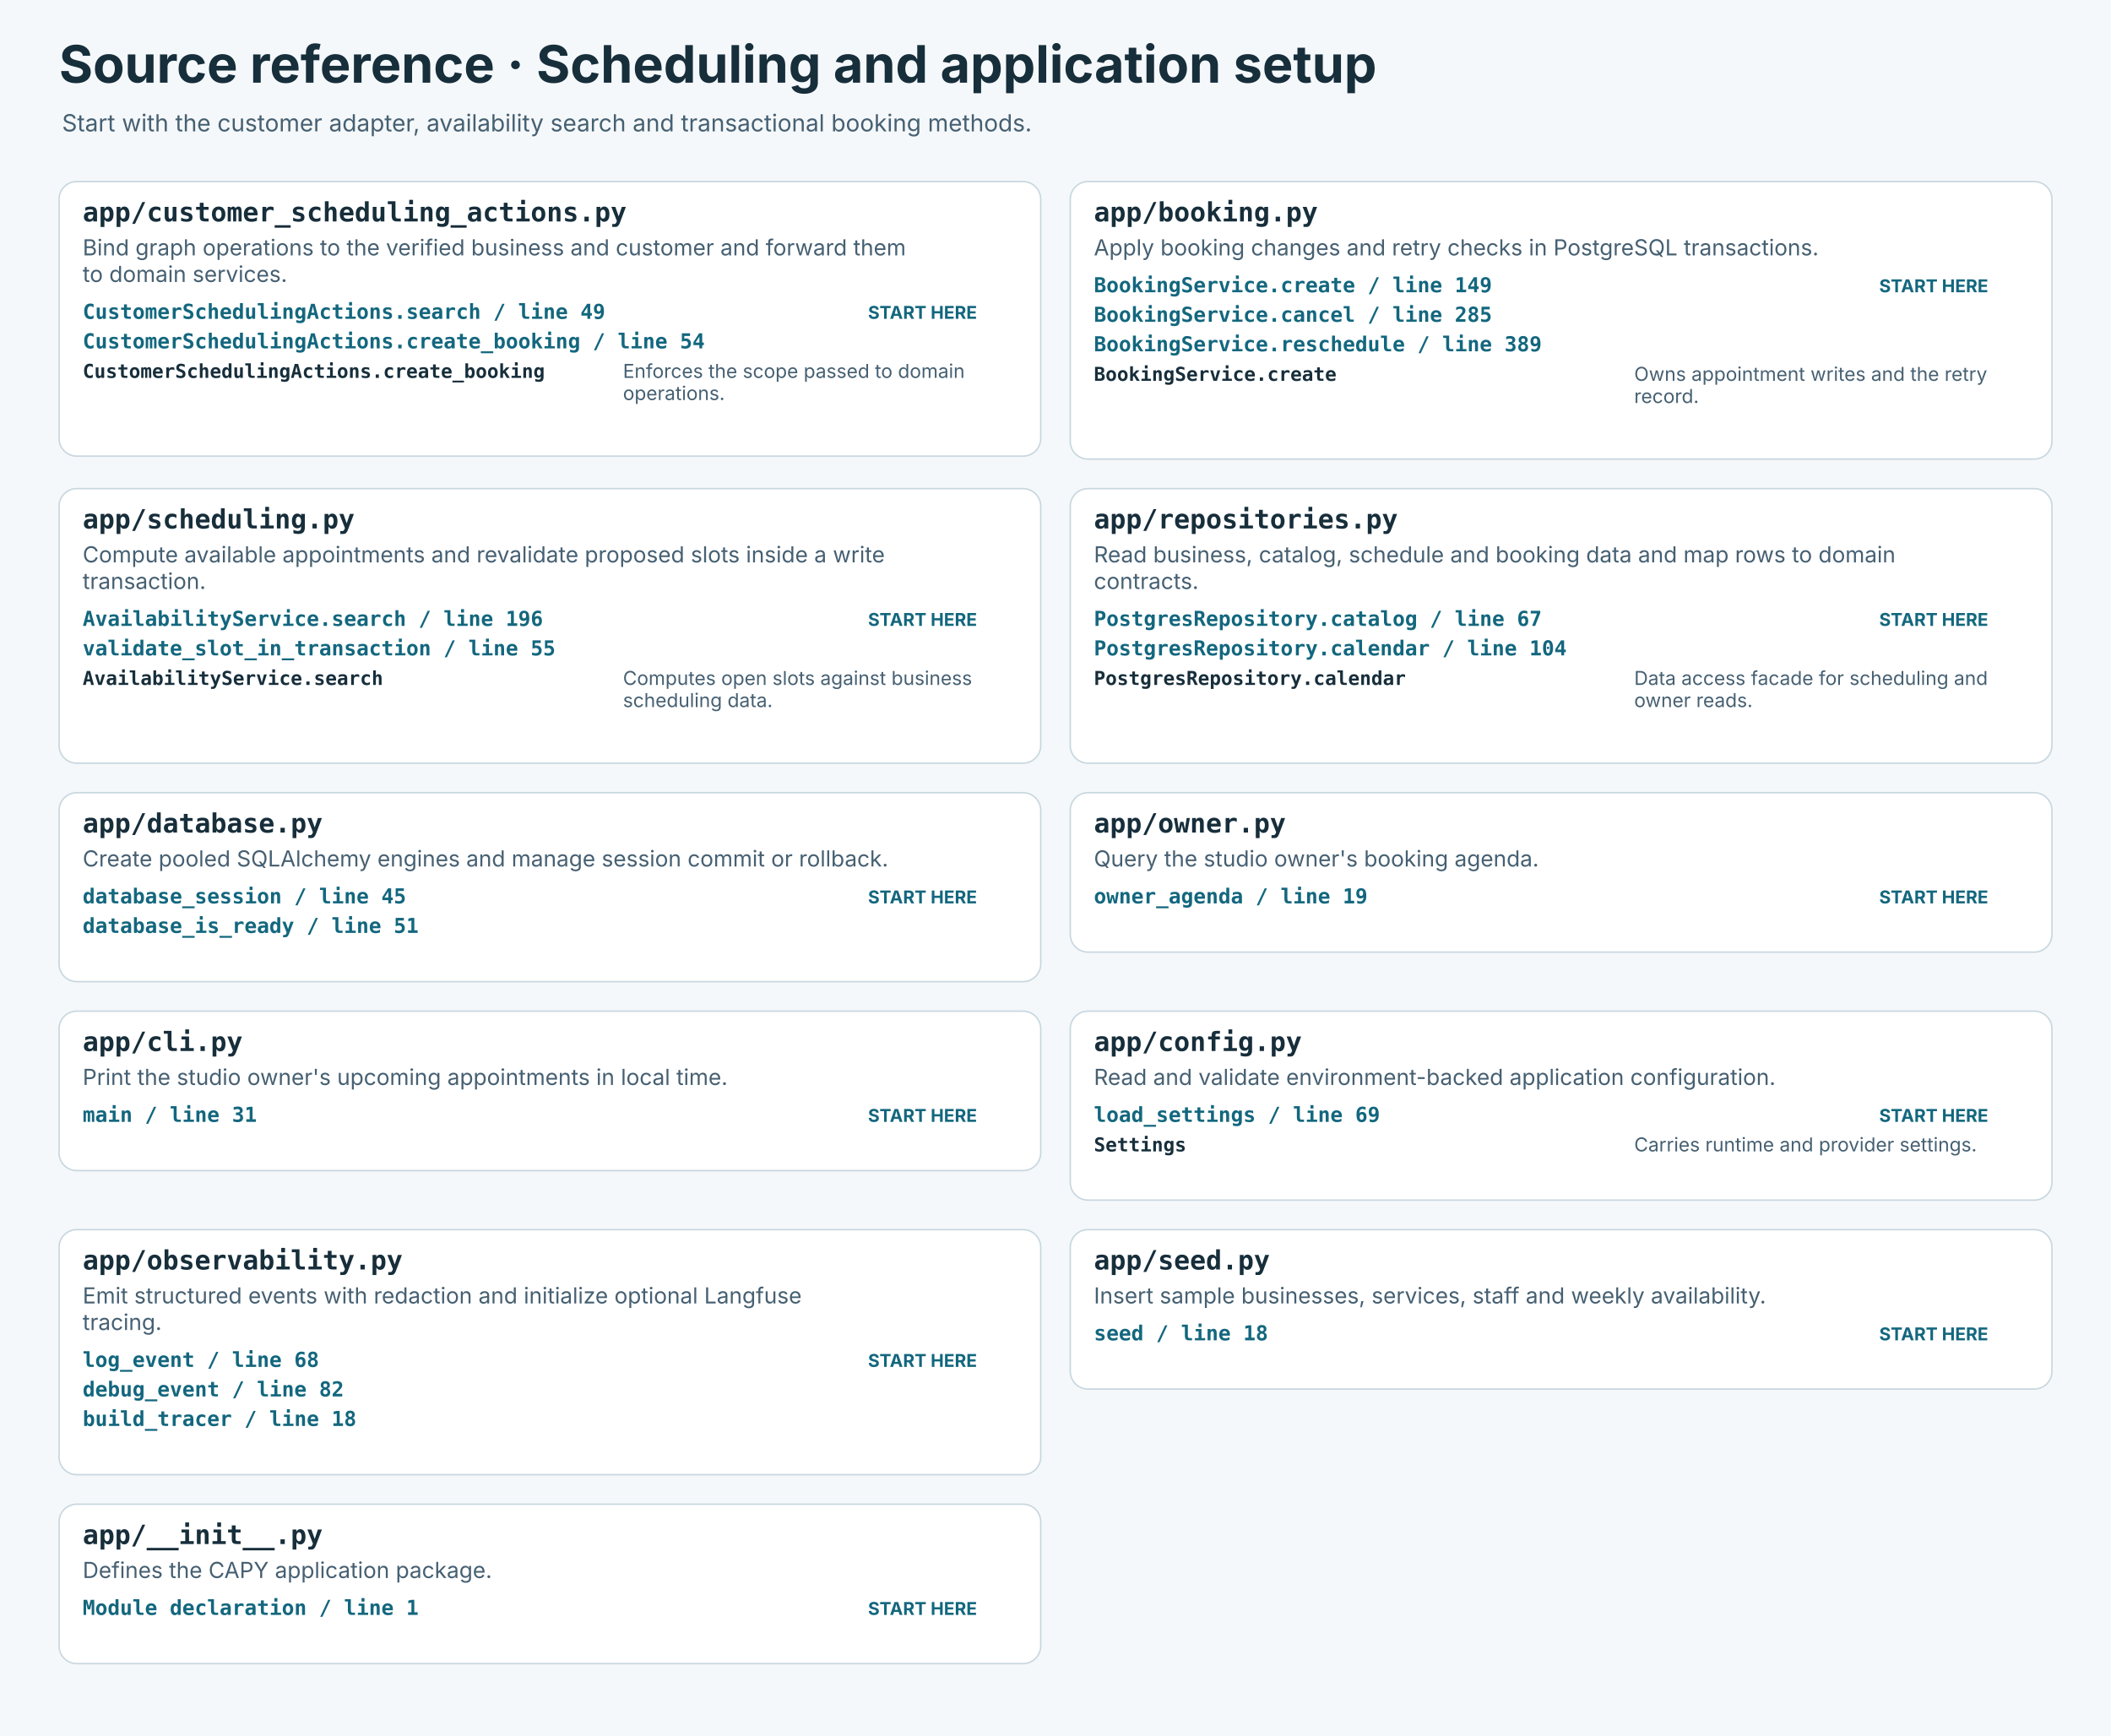
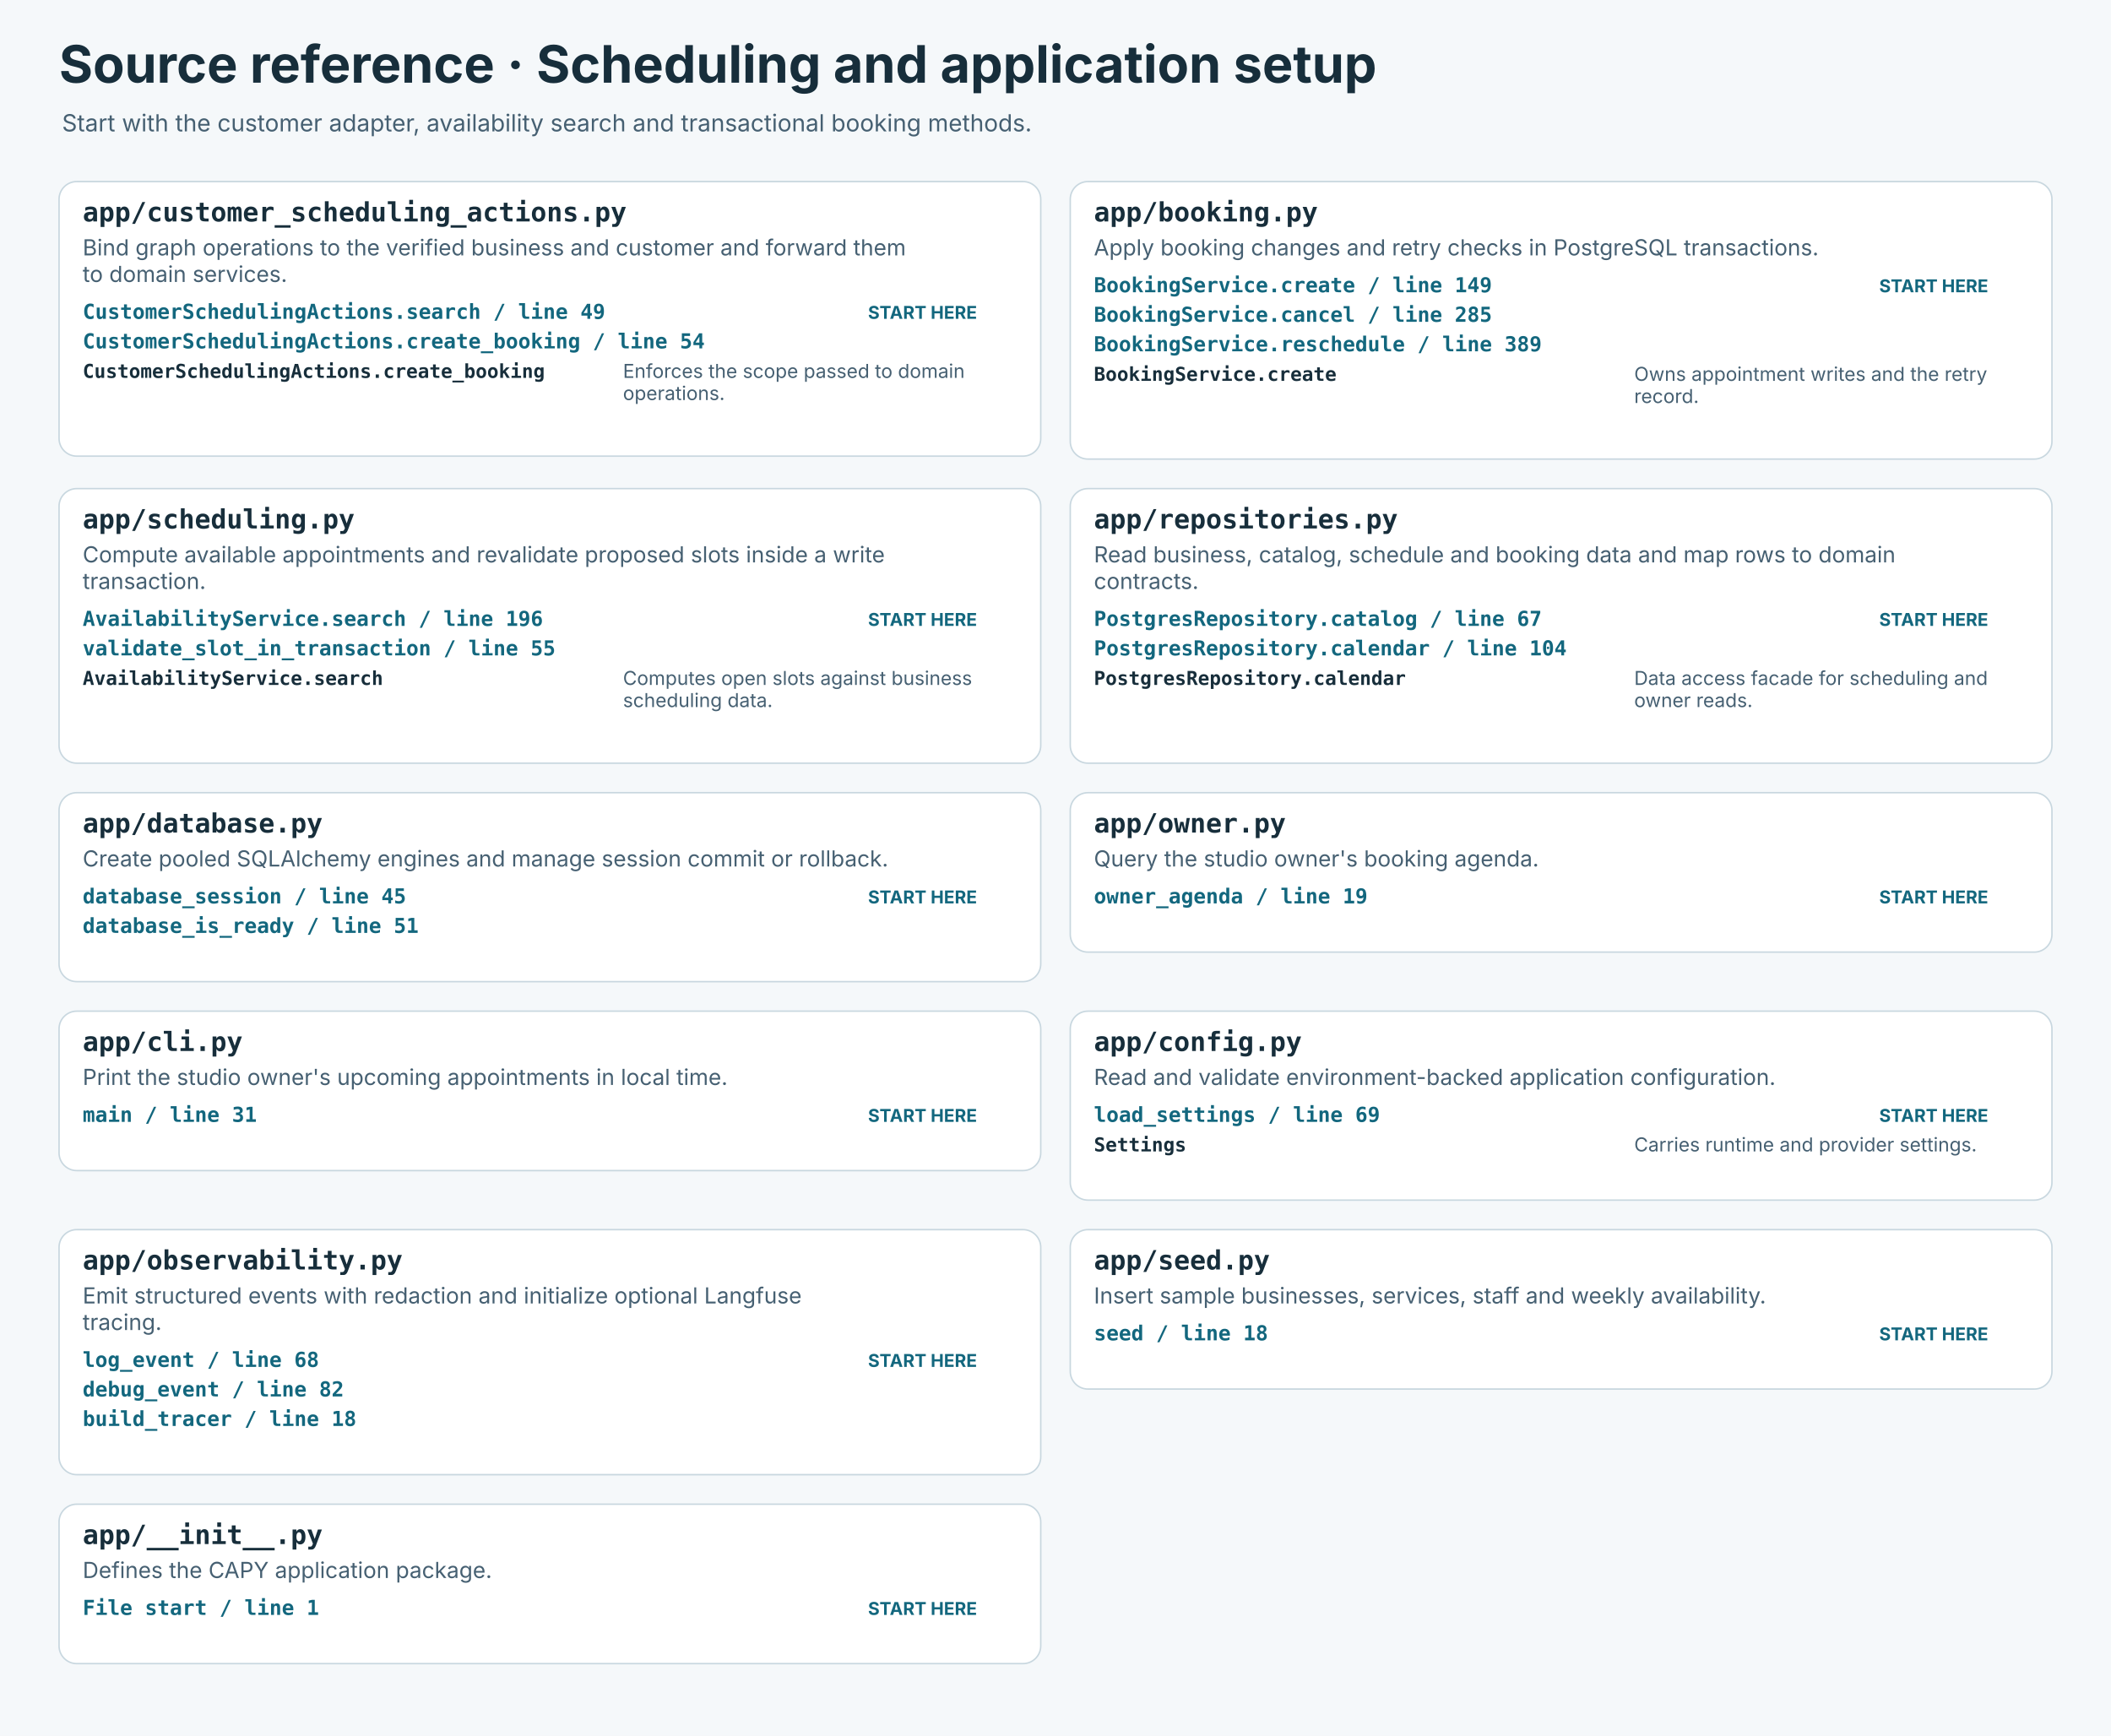
<svg xmlns="http://www.w3.org/2000/svg" viewBox="0 0 1430 1176" width="1430" height="1176" role="img" aria-label="Source reference · Scheduling and application setup">
  <rect x="0" y="0" width="1430" height="1176" rx="0" fill="#f5f8fa" stroke="none" stroke-width="1" />
  <text x="40" y="56" fill="#172e3b" font-size="35" font-weight="700" font-family="system-ui, -apple-system, sans-serif">Source reference · Scheduling and application setup</text>
  <text x="42" y="89" fill="#466072" font-size="16" font-weight="400" font-family="system-ui, -apple-system, sans-serif">Start with the customer adapter, availability search and transactional booking methods.</text>
  <g id="app-customer_scheduling_actions.py" data-source="app/customer_scheduling_actions.py">
    <rect x="40" y="123" width="665" height="186" rx="12" fill="#ffffff" stroke="#c8d7df" stroke-width="1" />
    <a href="../../app/customer_scheduling_actions.py">
      <text x="56" y="150" fill="#172e3b" font-size="18" font-weight="700" font-family="ui-monospace, Menlo, monospace">app/customer_scheduling_actions.py</text>
    </a>
    <text x="56" y="173" fill="#466072" font-size="15" font-weight="400" font-family="system-ui, -apple-system, sans-serif">Bind graph operations to the verified business and customer and forward them</text>
    <text x="56" y="191" fill="#466072" font-size="15" font-weight="400" font-family="system-ui, -apple-system, sans-serif">to domain services.</text>
    <a href="../../app/customer_scheduling_actions.py#L49">
      <text x="56" y="216" fill="#13677e" font-size="14" font-weight="700" font-family="ui-monospace, Menlo, monospace">CustomerSchedulingActions.search  /  line 49</text>
    </a>
    <text x="588" y="216" fill="#13677e" font-size="12" font-weight="700" font-family="system-ui, -apple-system, sans-serif">START HERE</text>
    <a href="../../app/customer_scheduling_actions.py#L54">
      <text x="56" y="236" fill="#13677e" font-size="14" font-weight="700" font-family="ui-monospace, Menlo, monospace">CustomerSchedulingActions.create_booking  /  line 54</text>
    </a>
    <a href="../../app/customer_scheduling_actions.py#L54">
      <text x="56" y="256" fill="#172e3b" font-size="13" font-weight="650" font-family="ui-monospace, Menlo, monospace">CustomerSchedulingActions.create_booking</text>
    </a>
    <text x="422" y="256" fill="#466072" font-size="13" font-weight="400" font-family="system-ui, -apple-system, sans-serif">Enforces the scope passed to domain</text>
    <text x="422" y="271" fill="#466072" font-size="13" font-weight="400" font-family="system-ui, -apple-system, sans-serif">operations.</text>
  </g>
  <g id="app-booking.py" data-source="app/booking.py">
    <rect x="725" y="123" width="665" height="188" rx="12" fill="#ffffff" stroke="#c8d7df" stroke-width="1" />
    <a href="../../app/booking.py">
      <text x="741" y="150" fill="#172e3b" font-size="18" font-weight="700" font-family="ui-monospace, Menlo, monospace">app/booking.py</text>
    </a>
    <text x="741" y="173" fill="#466072" font-size="15" font-weight="400" font-family="system-ui, -apple-system, sans-serif">Apply booking changes and retry checks in PostgreSQL transactions.</text>
    <a href="../../app/booking.py#L149">
      <text x="741" y="198" fill="#13677e" font-size="14" font-weight="700" font-family="ui-monospace, Menlo, monospace">BookingService.create  /  line 149</text>
    </a>
    <text x="1273" y="198" fill="#13677e" font-size="12" font-weight="700" font-family="system-ui, -apple-system, sans-serif">START HERE</text>
    <a href="../../app/booking.py#L285">
      <text x="741" y="218" fill="#13677e" font-size="14" font-weight="700" font-family="ui-monospace, Menlo, monospace">BookingService.cancel  /  line 285</text>
    </a>
    <a href="../../app/booking.py#L389">
      <text x="741" y="238" fill="#13677e" font-size="14" font-weight="700" font-family="ui-monospace, Menlo, monospace">BookingService.reschedule  /  line 389</text>
    </a>
    <a href="../../app/booking.py#L149">
      <text x="741" y="258" fill="#172e3b" font-size="13" font-weight="650" font-family="ui-monospace, Menlo, monospace">BookingService.create</text>
    </a>
    <text x="1107" y="258" fill="#466072" font-size="13" font-weight="400" font-family="system-ui, -apple-system, sans-serif">Owns appointment writes and the retry</text>
    <text x="1107" y="273" fill="#466072" font-size="13" font-weight="400" font-family="system-ui, -apple-system, sans-serif">record.</text>
  </g>
  <g id="app-scheduling.py" data-source="app/scheduling.py">
    <rect x="40" y="331" width="665" height="186" rx="12" fill="#ffffff" stroke="#c8d7df" stroke-width="1" />
    <a href="../../app/scheduling.py">
      <text x="56" y="358" fill="#172e3b" font-size="18" font-weight="700" font-family="ui-monospace, Menlo, monospace">app/scheduling.py</text>
    </a>
    <text x="56" y="381" fill="#466072" font-size="15" font-weight="400" font-family="system-ui, -apple-system, sans-serif">Compute available appointments and revalidate proposed slots inside a write</text>
    <text x="56" y="399" fill="#466072" font-size="15" font-weight="400" font-family="system-ui, -apple-system, sans-serif">transaction.</text>
    <a href="../../app/scheduling.py#L196">
      <text x="56" y="424" fill="#13677e" font-size="14" font-weight="700" font-family="ui-monospace, Menlo, monospace">AvailabilityService.search  /  line 196</text>
    </a>
    <text x="588" y="424" fill="#13677e" font-size="12" font-weight="700" font-family="system-ui, -apple-system, sans-serif">START HERE</text>
    <a href="../../app/scheduling.py#L55">
      <text x="56" y="444" fill="#13677e" font-size="14" font-weight="700" font-family="ui-monospace, Menlo, monospace">validate_slot_in_transaction  /  line 55</text>
    </a>
    <a href="../../app/scheduling.py#L196">
      <text x="56" y="464" fill="#172e3b" font-size="13" font-weight="650" font-family="ui-monospace, Menlo, monospace">AvailabilityService.search</text>
    </a>
    <text x="422" y="464" fill="#466072" font-size="13" font-weight="400" font-family="system-ui, -apple-system, sans-serif">Computes open slots against business</text>
    <text x="422" y="479" fill="#466072" font-size="13" font-weight="400" font-family="system-ui, -apple-system, sans-serif">scheduling data.</text>
  </g>
  <g id="app-repositories.py" data-source="app/repositories.py">
    <rect x="725" y="331" width="665" height="186" rx="12" fill="#ffffff" stroke="#c8d7df" stroke-width="1" />
    <a href="../../app/repositories.py">
      <text x="741" y="358" fill="#172e3b" font-size="18" font-weight="700" font-family="ui-monospace, Menlo, monospace">app/repositories.py</text>
    </a>
    <text x="741" y="381" fill="#466072" font-size="15" font-weight="400" font-family="system-ui, -apple-system, sans-serif">Read business, catalog, schedule and booking data and map rows to domain</text>
    <text x="741" y="399" fill="#466072" font-size="15" font-weight="400" font-family="system-ui, -apple-system, sans-serif">contracts.</text>
    <a href="../../app/repositories.py#L67">
      <text x="741" y="424" fill="#13677e" font-size="14" font-weight="700" font-family="ui-monospace, Menlo, monospace">PostgresRepository.catalog  /  line 67</text>
    </a>
    <text x="1273" y="424" fill="#13677e" font-size="12" font-weight="700" font-family="system-ui, -apple-system, sans-serif">START HERE</text>
    <a href="../../app/repositories.py#L104">
      <text x="741" y="444" fill="#13677e" font-size="14" font-weight="700" font-family="ui-monospace, Menlo, monospace">PostgresRepository.calendar  /  line 104</text>
    </a>
    <a href="../../app/repositories.py#L104">
      <text x="741" y="464" fill="#172e3b" font-size="13" font-weight="650" font-family="ui-monospace, Menlo, monospace">PostgresRepository.calendar</text>
    </a>
    <text x="1107" y="464" fill="#466072" font-size="13" font-weight="400" font-family="system-ui, -apple-system, sans-serif">Data access facade for scheduling and</text>
    <text x="1107" y="479" fill="#466072" font-size="13" font-weight="400" font-family="system-ui, -apple-system, sans-serif">owner reads.</text>
  </g>
  <g id="app-database.py" data-source="app/database.py">
    <rect x="40" y="537" width="665" height="128" rx="12" fill="#ffffff" stroke="#c8d7df" stroke-width="1" />
    <a href="../../app/database.py">
      <text x="56" y="564" fill="#172e3b" font-size="18" font-weight="700" font-family="ui-monospace, Menlo, monospace">app/database.py</text>
    </a>
    <text x="56" y="587" fill="#466072" font-size="15" font-weight="400" font-family="system-ui, -apple-system, sans-serif">Create pooled SQLAlchemy engines and manage session commit or rollback.</text>
    <a href="../../app/database.py#L45">
      <text x="56" y="612" fill="#13677e" font-size="14" font-weight="700" font-family="ui-monospace, Menlo, monospace">database_session  /  line 45</text>
    </a>
    <text x="588" y="612" fill="#13677e" font-size="12" font-weight="700" font-family="system-ui, -apple-system, sans-serif">START HERE</text>
    <a href="../../app/database.py#L51">
      <text x="56" y="632" fill="#13677e" font-size="14" font-weight="700" font-family="ui-monospace, Menlo, monospace">database_is_ready  /  line 51</text>
    </a>
  </g>
  <g id="app-owner.py" data-source="app/owner.py">
    <rect x="725" y="537" width="665" height="108" rx="12" fill="#ffffff" stroke="#c8d7df" stroke-width="1" />
    <a href="../../app/owner.py">
      <text x="741" y="564" fill="#172e3b" font-size="18" font-weight="700" font-family="ui-monospace, Menlo, monospace">app/owner.py</text>
    </a>
    <text x="741" y="587" fill="#466072" font-size="15" font-weight="400" font-family="system-ui, -apple-system, sans-serif">Query the studio owner's booking agenda.</text>
    <a href="../../app/owner.py#L19">
      <text x="741" y="612" fill="#13677e" font-size="14" font-weight="700" font-family="ui-monospace, Menlo, monospace">owner_agenda  /  line 19</text>
    </a>
    <text x="1273" y="612" fill="#13677e" font-size="12" font-weight="700" font-family="system-ui, -apple-system, sans-serif">START HERE</text>
  </g>
  <g id="app-cli.py" data-source="app/cli.py">
    <rect x="40" y="685" width="665" height="108" rx="12" fill="#ffffff" stroke="#c8d7df" stroke-width="1" />
    <a href="../../app/cli.py">
      <text x="56" y="712" fill="#172e3b" font-size="18" font-weight="700" font-family="ui-monospace, Menlo, monospace">app/cli.py</text>
    </a>
    <text x="56" y="735" fill="#466072" font-size="15" font-weight="400" font-family="system-ui, -apple-system, sans-serif">Print the studio owner's upcoming appointments in local time.</text>
    <a href="../../app/cli.py#L31">
      <text x="56" y="760" fill="#13677e" font-size="14" font-weight="700" font-family="ui-monospace, Menlo, monospace">main  /  line 31</text>
    </a>
    <text x="588" y="760" fill="#13677e" font-size="12" font-weight="700" font-family="system-ui, -apple-system, sans-serif">START HERE</text>
  </g>
  <g id="app-config.py" data-source="app/config.py">
    <rect x="725" y="685" width="665" height="128" rx="12" fill="#ffffff" stroke="#c8d7df" stroke-width="1" />
    <a href="../../app/config.py">
      <text x="741" y="712" fill="#172e3b" font-size="18" font-weight="700" font-family="ui-monospace, Menlo, monospace">app/config.py</text>
    </a>
    <text x="741" y="735" fill="#466072" font-size="15" font-weight="400" font-family="system-ui, -apple-system, sans-serif">Read and validate environment-backed application configuration.</text>
    <a href="../../app/config.py#L69">
      <text x="741" y="760" fill="#13677e" font-size="14" font-weight="700" font-family="ui-monospace, Menlo, monospace">load_settings  /  line 69</text>
    </a>
    <text x="1273" y="760" fill="#13677e" font-size="12" font-weight="700" font-family="system-ui, -apple-system, sans-serif">START HERE</text>
    <a href="../../app/config.py#L9">
      <text x="741" y="780" fill="#172e3b" font-size="13" font-weight="650" font-family="ui-monospace, Menlo, monospace">Settings</text>
    </a>
    <text x="1107" y="780" fill="#466072" font-size="13" font-weight="400" font-family="system-ui, -apple-system, sans-serif">Carries runtime and provider settings.</text>
  </g>
  <g id="app-observability.py" data-source="app/observability.py">
    <rect x="40" y="833" width="665" height="166" rx="12" fill="#ffffff" stroke="#c8d7df" stroke-width="1" />
    <a href="../../app/observability.py">
      <text x="56" y="860" fill="#172e3b" font-size="18" font-weight="700" font-family="ui-monospace, Menlo, monospace">app/observability.py</text>
    </a>
    <text x="56" y="883" fill="#466072" font-size="15" font-weight="400" font-family="system-ui, -apple-system, sans-serif">Emit structured events with redaction and initialize optional Langfuse</text>
    <text x="56" y="901" fill="#466072" font-size="15" font-weight="400" font-family="system-ui, -apple-system, sans-serif">tracing.</text>
    <a href="../../app/observability.py#L68">
      <text x="56" y="926" fill="#13677e" font-size="14" font-weight="700" font-family="ui-monospace, Menlo, monospace">log_event  /  line 68</text>
    </a>
    <text x="588" y="926" fill="#13677e" font-size="12" font-weight="700" font-family="system-ui, -apple-system, sans-serif">START HERE</text>
    <a href="../../app/observability.py#L82">
      <text x="56" y="946" fill="#13677e" font-size="14" font-weight="700" font-family="ui-monospace, Menlo, monospace">debug_event  /  line 82</text>
    </a>
    <a href="../../app/observability.py#L18">
      <text x="56" y="966" fill="#13677e" font-size="14" font-weight="700" font-family="ui-monospace, Menlo, monospace">build_tracer  /  line 18</text>
    </a>
  </g>
  <g id="app-seed.py" data-source="app/seed.py">
    <rect x="725" y="833" width="665" height="108" rx="12" fill="#ffffff" stroke="#c8d7df" stroke-width="1" />
    <a href="../../app/seed.py">
      <text x="741" y="860" fill="#172e3b" font-size="18" font-weight="700" font-family="ui-monospace, Menlo, monospace">app/seed.py</text>
    </a>
    <text x="741" y="883" fill="#466072" font-size="15" font-weight="400" font-family="system-ui, -apple-system, sans-serif">Insert sample businesses, services, staff and weekly availability.</text>
    <a href="../../app/seed.py#L18">
      <text x="741" y="908" fill="#13677e" font-size="14" font-weight="700" font-family="ui-monospace, Menlo, monospace">seed  /  line 18</text>
    </a>
    <text x="1273" y="908" fill="#13677e" font-size="12" font-weight="700" font-family="system-ui, -apple-system, sans-serif">START HERE</text>
  </g>
  <g id="app-__init__.py" data-source="app/__init__.py">
    <rect x="40" y="1019" width="665" height="108" rx="12" fill="#ffffff" stroke="#c8d7df" stroke-width="1" />
    <a href="../../app/__init__.py">
      <text x="56" y="1046" fill="#172e3b" font-size="18" font-weight="700" font-family="ui-monospace, Menlo, monospace">app/__init__.py</text>
    </a>
    <text x="56" y="1069" fill="#466072" font-size="15" font-weight="400" font-family="system-ui, -apple-system, sans-serif">Defines the CAPY application package.</text>
    <a href="../../app/__init__.py">
-       <text x="56" y="1094" fill="#13677e" font-size="14" font-weight="700" font-family="ui-monospace, Menlo, monospace">Module declaration  /  line 1</text>
+       <text x="56" y="1094" fill="#13677e" font-size="14" font-weight="700" font-family="ui-monospace, Menlo, monospace">File start  /  line 1</text>
    </a>
    <text x="588" y="1094" fill="#13677e" font-size="12" font-weight="700" font-family="system-ui, -apple-system, sans-serif">START HERE</text>
  </g>
</svg>
